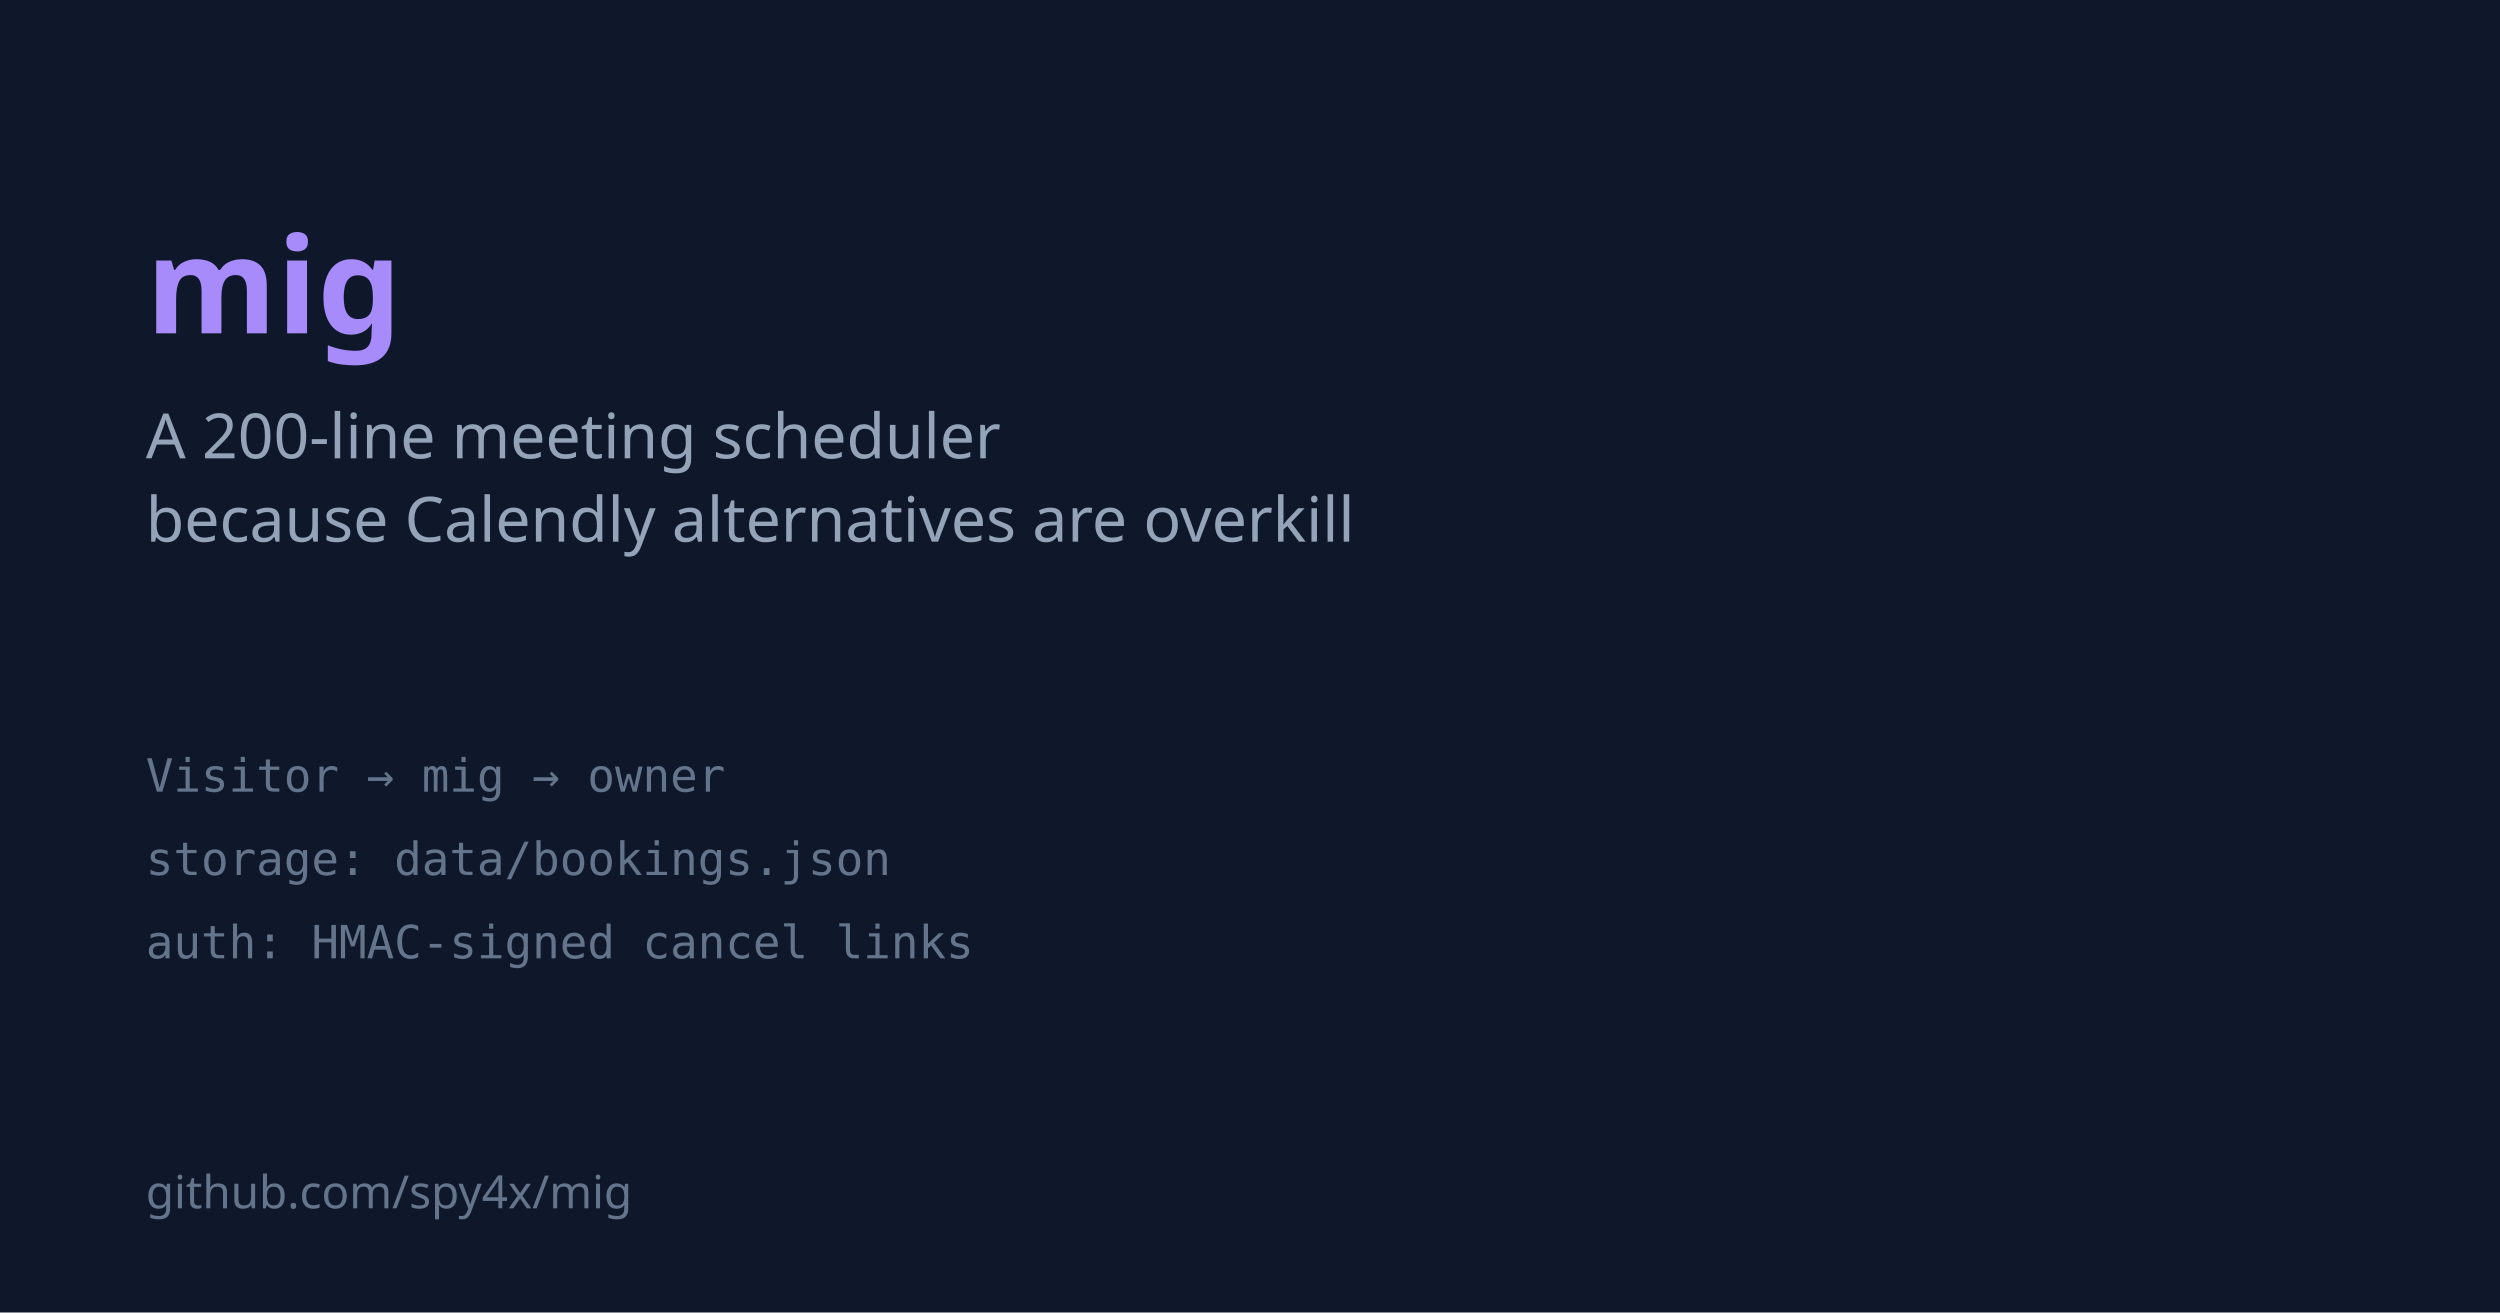
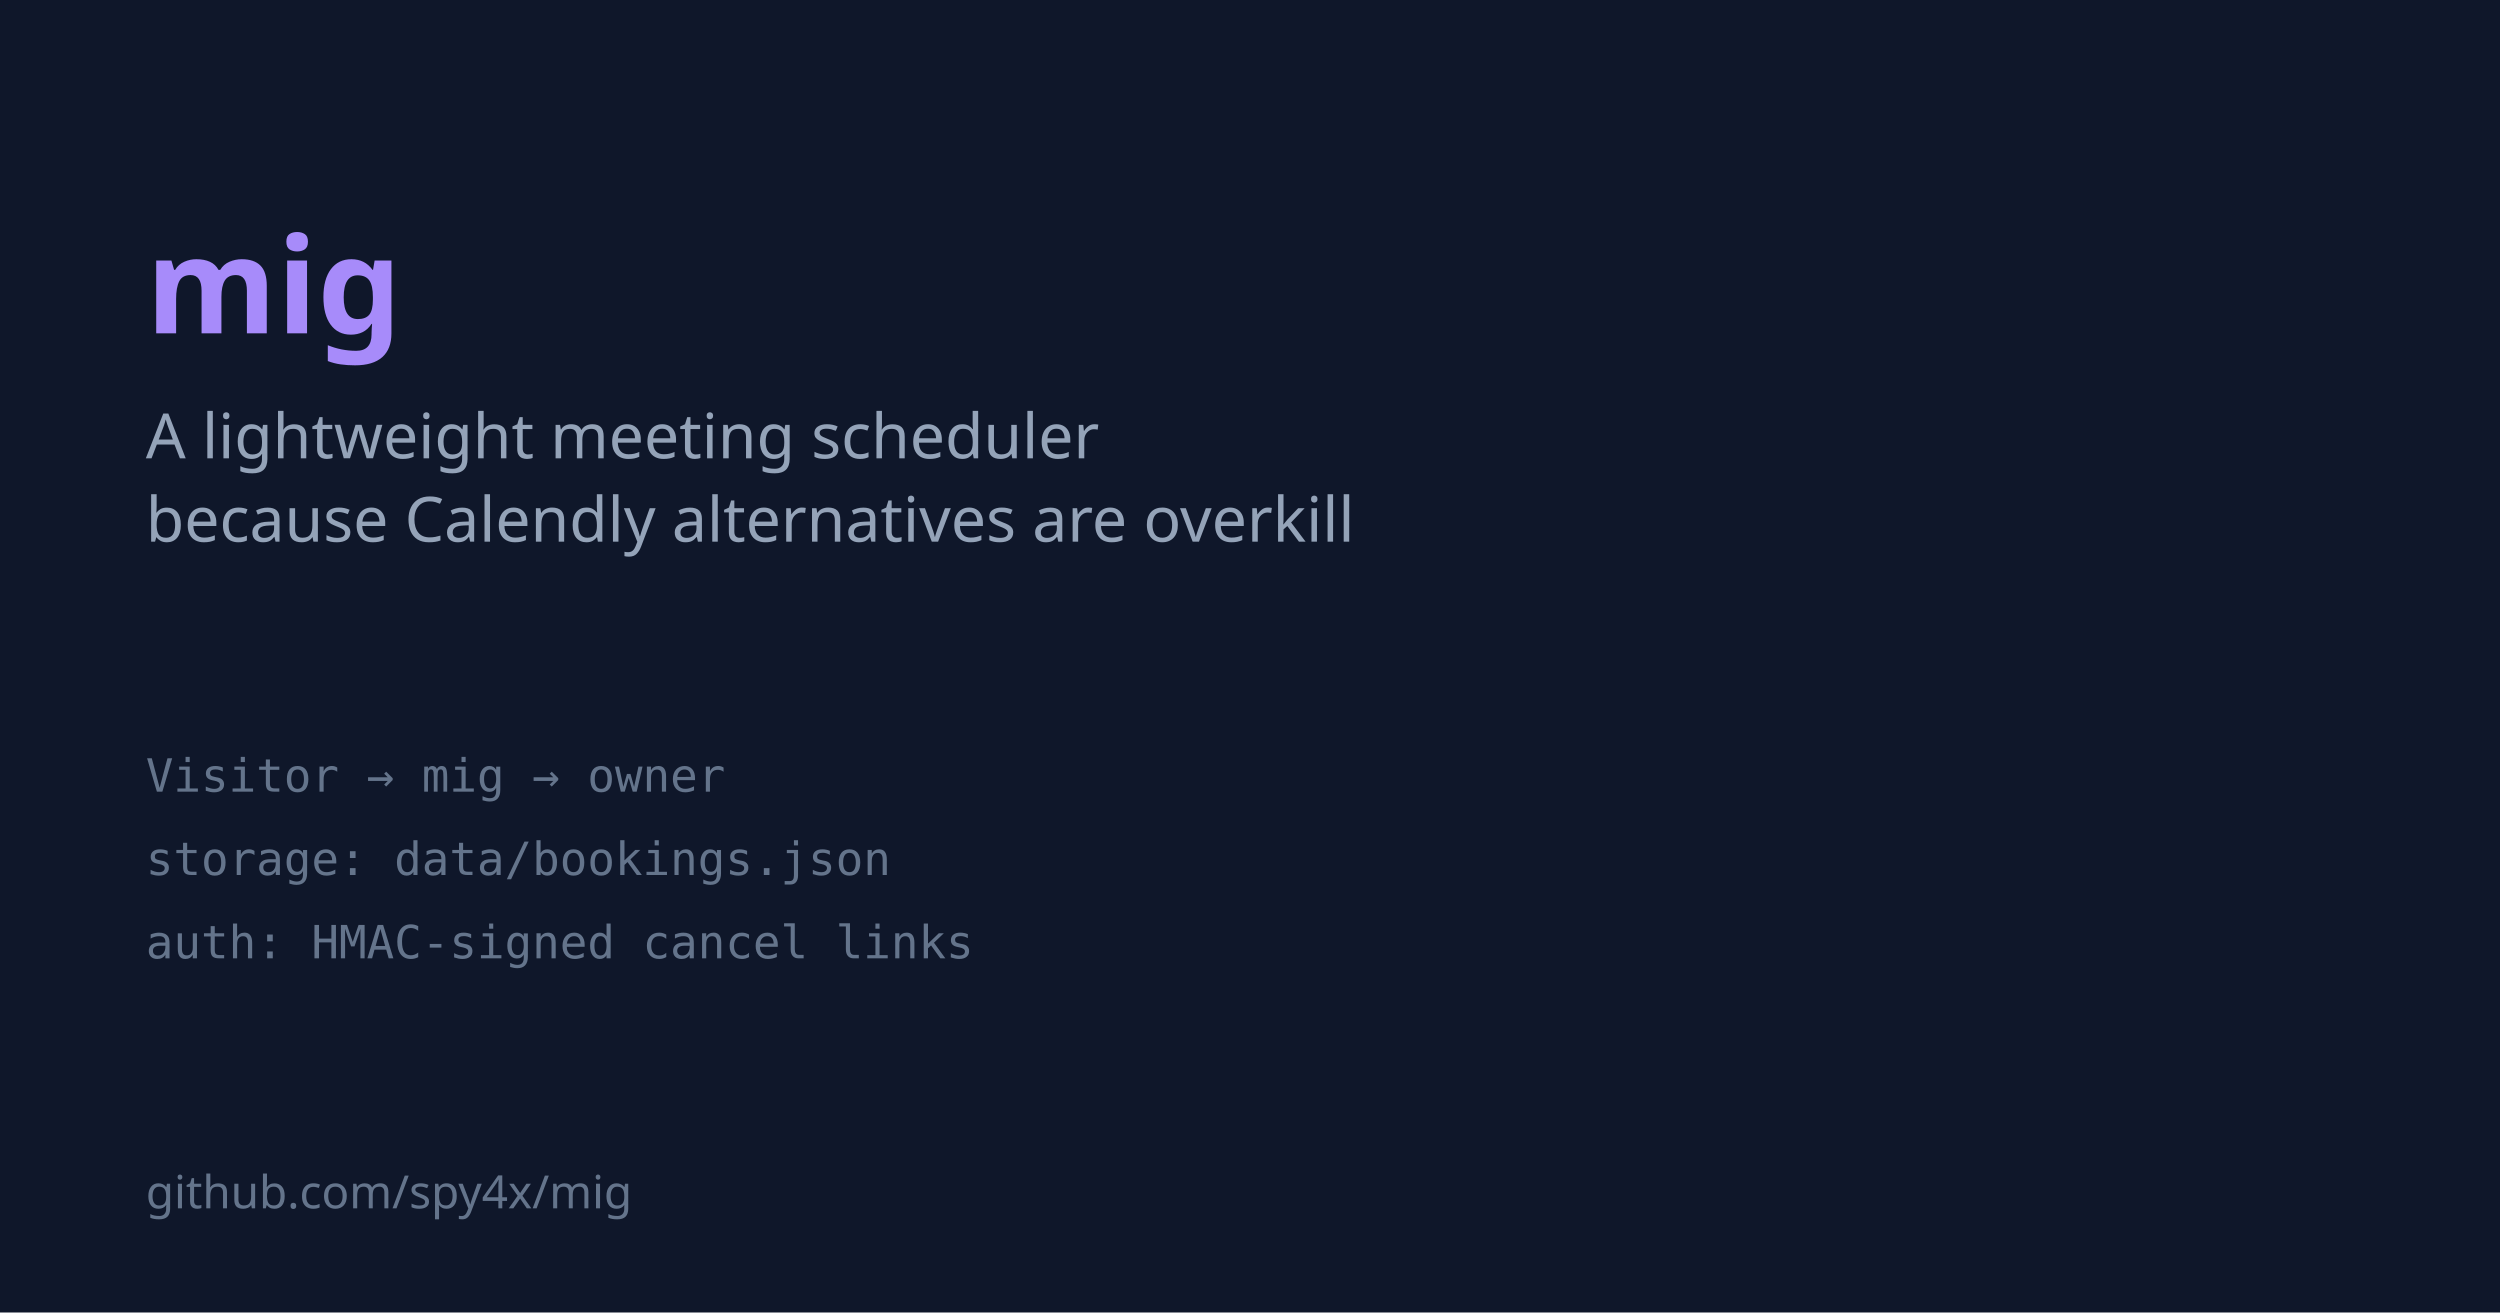
<svg xmlns="http://www.w3.org/2000/svg" width="1200" height="630" viewBox="0 0 1200 630">
  <rect width="1200" height="630" fill="#0f172a" />
  <text x="70" y="160" font-family="system-ui" font-size="64" font-weight="bold" fill="#a78bfa">mig</text>
-   <text x="70" y="220" font-family="system-ui" font-size="30" fill="#94a3b8">A 200-line meeting scheduler</text>
+   <text x="70" y="220" font-family="system-ui" font-size="30" fill="#94a3b8">A lightweight meeting scheduler</text>
  <text x="70" y="260" font-family="system-ui" font-size="30" fill="#94a3b8">because Calendly alternatives are overkill</text>
  <text x="70" y="380" font-family="ui-monospace,monospace" font-size="22" fill="#64748b">Visitor → mig → owner</text>
  <text x="70" y="420" font-family="ui-monospace,monospace" font-size="22" fill="#64748b">storage: data/bookings.json</text>
  <text x="70" y="460" font-family="ui-monospace,monospace" font-size="22" fill="#64748b">auth:    HMAC-signed cancel links</text>
  <text x="70" y="580" font-family="system-ui" font-size="22" fill="#64748b">github.com/spy4x/mig</text>
</svg>
